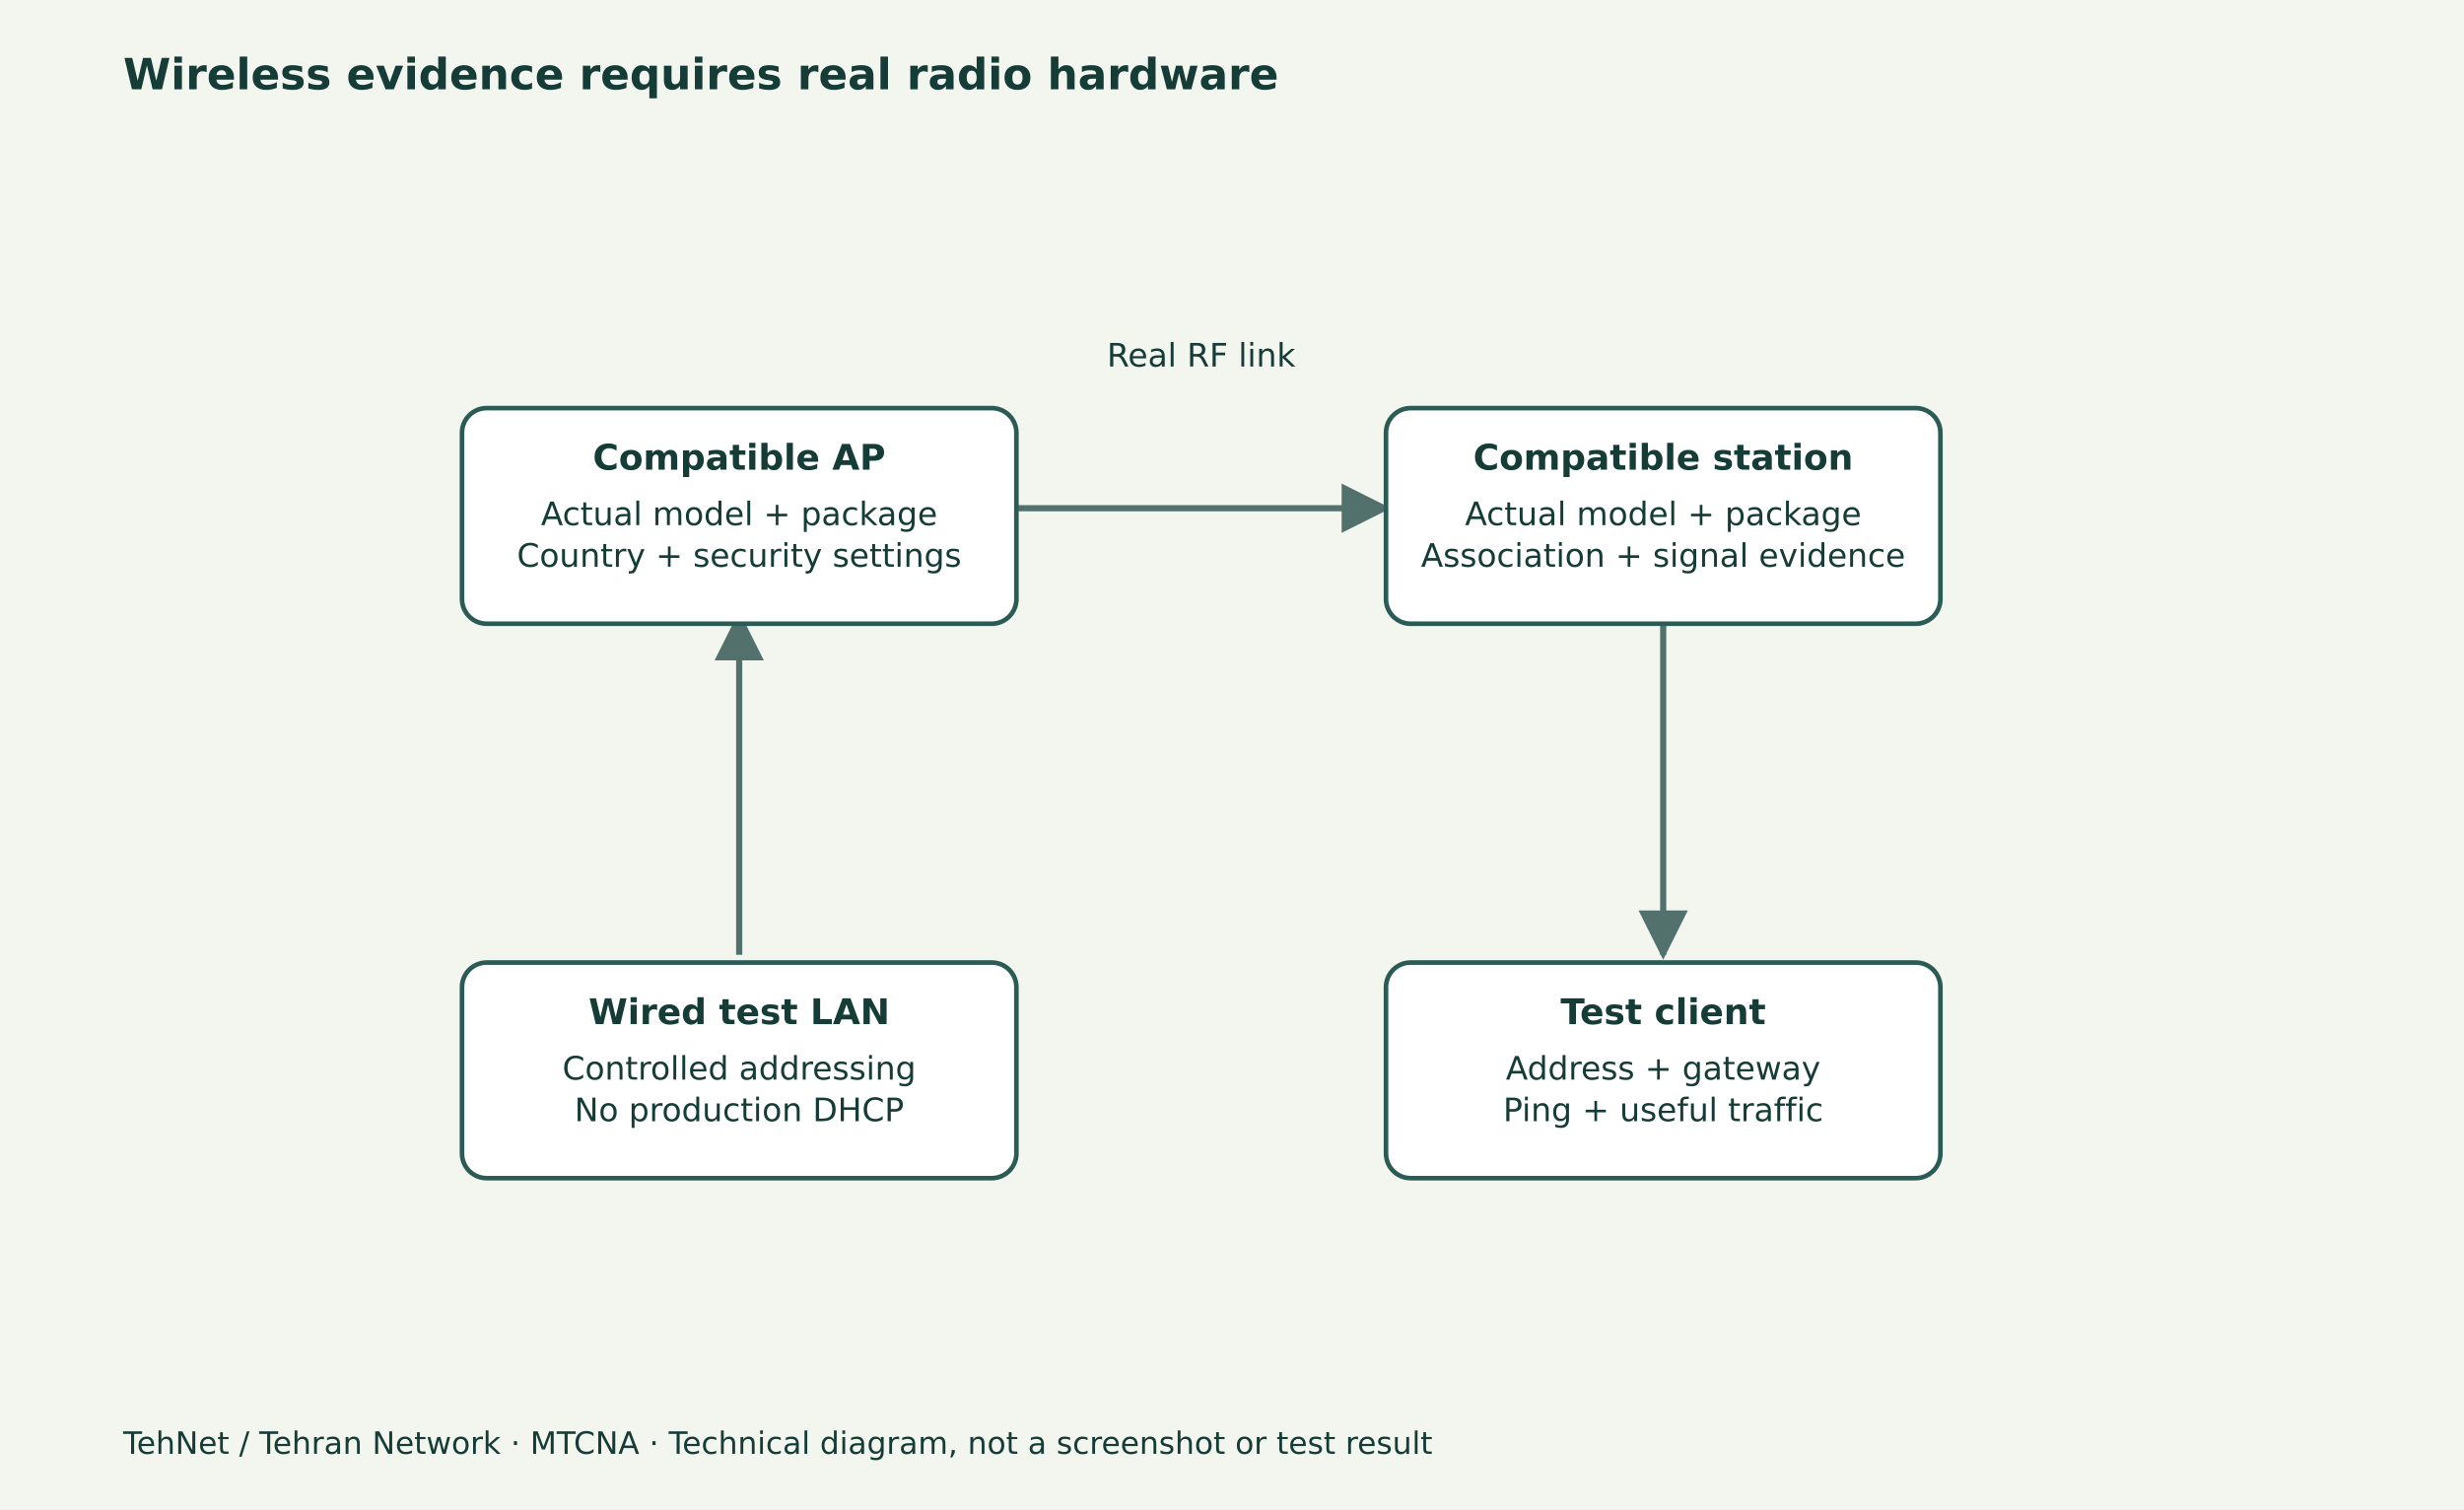
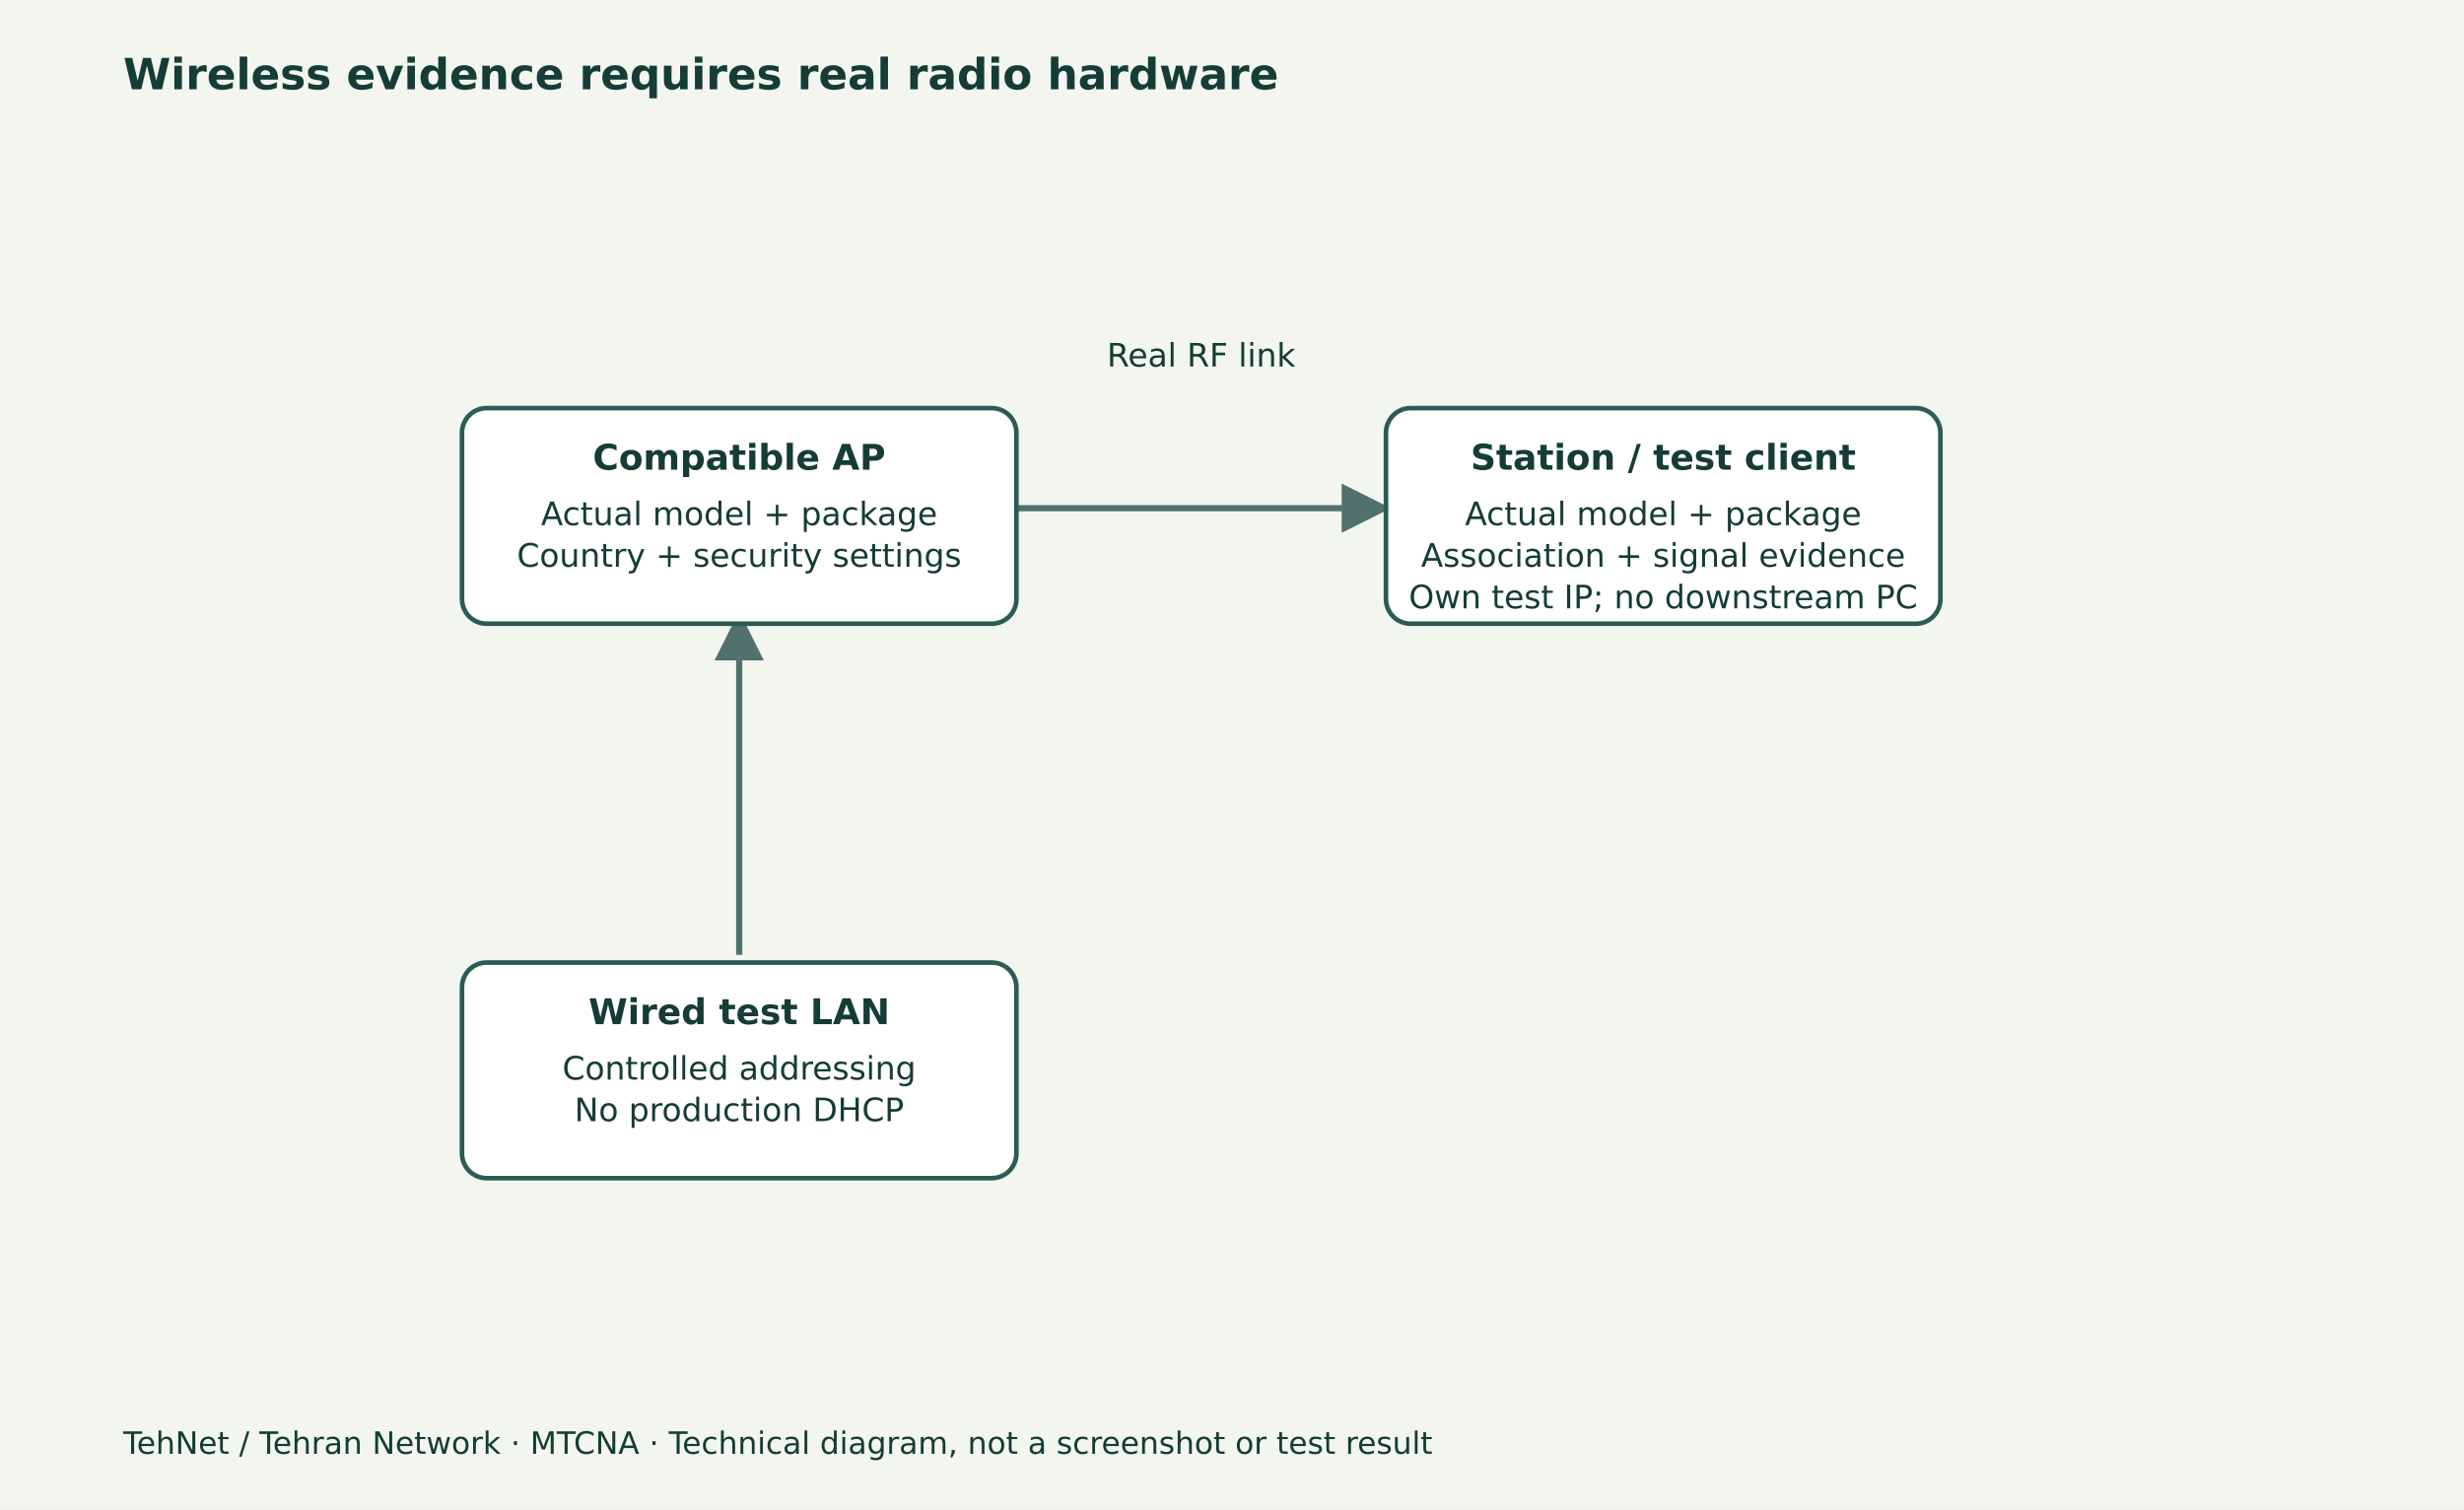
<svg xmlns="http://www.w3.org/2000/svg" width="1600" height="980" viewBox="0 0 1600 980">
  <defs>
    <marker id="arr" viewBox="0 0 10 10" refX="9" refY="5" markerWidth="8" markerHeight="8" orient="auto-start-reverse">
      <path d="M0,0 L10,5 L0,10 z" fill="#52716d" />
    </marker>
    <style>text{font-family:DejaVu Sans,sans-serif;fill:#153c36}.node{font-size:23px;font-weight:bold}.sub{font-size:21px}.edge{font-size:21px;paint-order:stroke;stroke:#f3f5ef;stroke-width:8;stroke-linejoin:round}</style>
  </defs>
  <rect width="1600" height="980" fill="#f3f5ef" />
  <text x="80" y="58" font-size="28" font-weight="bold">Wireless evidence requires real radio hardware</text>
  <g transform="translate(0,65)">
    <path d="M660,265 L900,265" stroke="#52716d" stroke-width="4" fill="none" marker-end="url(#arr)" />
    <text x="780" y="173" text-anchor="middle" class="edge">Real RF link</text>
    <path d="M480,555 L480,335" stroke="#52716d" stroke-width="4" fill="none" marker-end="url(#arr)" />
-     <path d="M1080,335 L1080,555" stroke="#52716d" stroke-width="4" fill="none" marker-end="url(#arr)" />
    <g transform="translate(300,200)">
      <rect width="360" height="140" rx="16" fill="#fff" stroke="#2b5b55" stroke-width="3" />
      <text x="180" y="40" text-anchor="middle" class="node">Compatible AP</text>
      <text x="180" y="76" text-anchor="middle" class="sub">Actual model + package</text>
      <text x="180" y="103" text-anchor="middle" class="sub">Country + security settings</text>
    </g>
    <g transform="translate(900,200)">
      <rect width="360" height="140" rx="16" fill="#fff" stroke="#2b5b55" stroke-width="3" />
-       <text x="180" y="40" text-anchor="middle" class="node">Compatible station</text>
+       <text x="180" y="40" text-anchor="middle" class="node">Station / test client</text>
      <text x="180" y="76" text-anchor="middle" class="sub">Actual model + package</text>
      <text x="180" y="103" text-anchor="middle" class="sub">Association + signal evidence</text>
+       <text x="180" y="130" text-anchor="middle" class="sub">Own test IP; no downstream PC</text>
    </g>
    <g transform="translate(300,560)">
      <rect width="360" height="140" rx="16" fill="#fff" stroke="#2b5b55" stroke-width="3" />
      <text x="180" y="40" text-anchor="middle" class="node">Wired test LAN</text>
      <text x="180" y="76" text-anchor="middle" class="sub">Controlled addressing</text>
      <text x="180" y="103" text-anchor="middle" class="sub">No production DHCP</text>
    </g>
-     <g transform="translate(900,560)">
-       <rect width="360" height="140" rx="16" fill="#fff" stroke="#2b5b55" stroke-width="3" />
-       <text x="180" y="40" text-anchor="middle" class="node">Test client</text>
-       <text x="180" y="76" text-anchor="middle" class="sub">Address + gateway</text>
-       <text x="180" y="103" text-anchor="middle" class="sub">Ping + useful traffic</text>
-     </g>
  </g>
  <text x="80" y="944" font-size="20" fill="#52716d">TehNet / Tehran Network · MTCNA · Technical diagram, not a screenshot or test result</text>
</svg>
